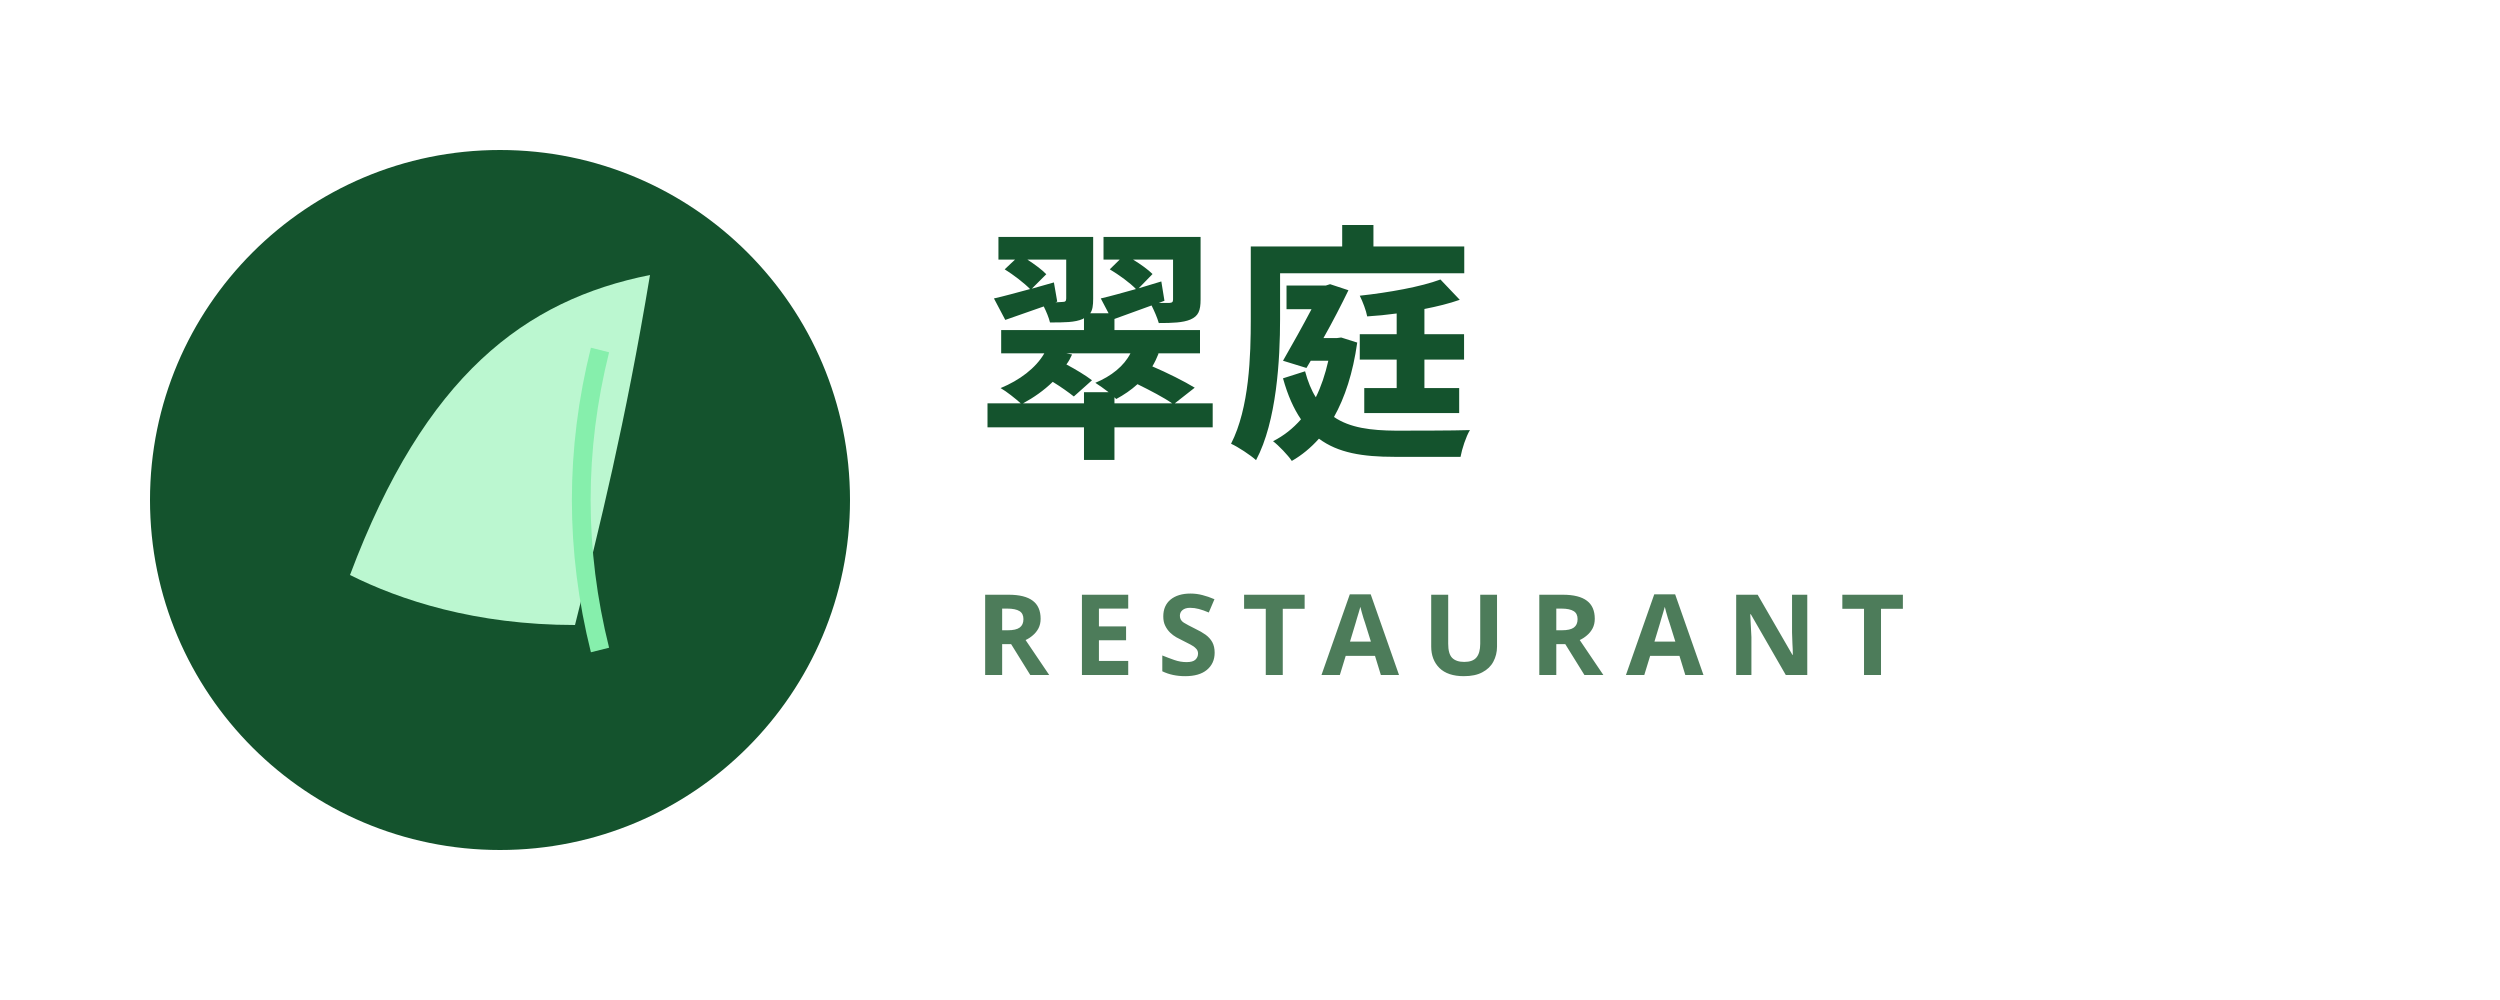
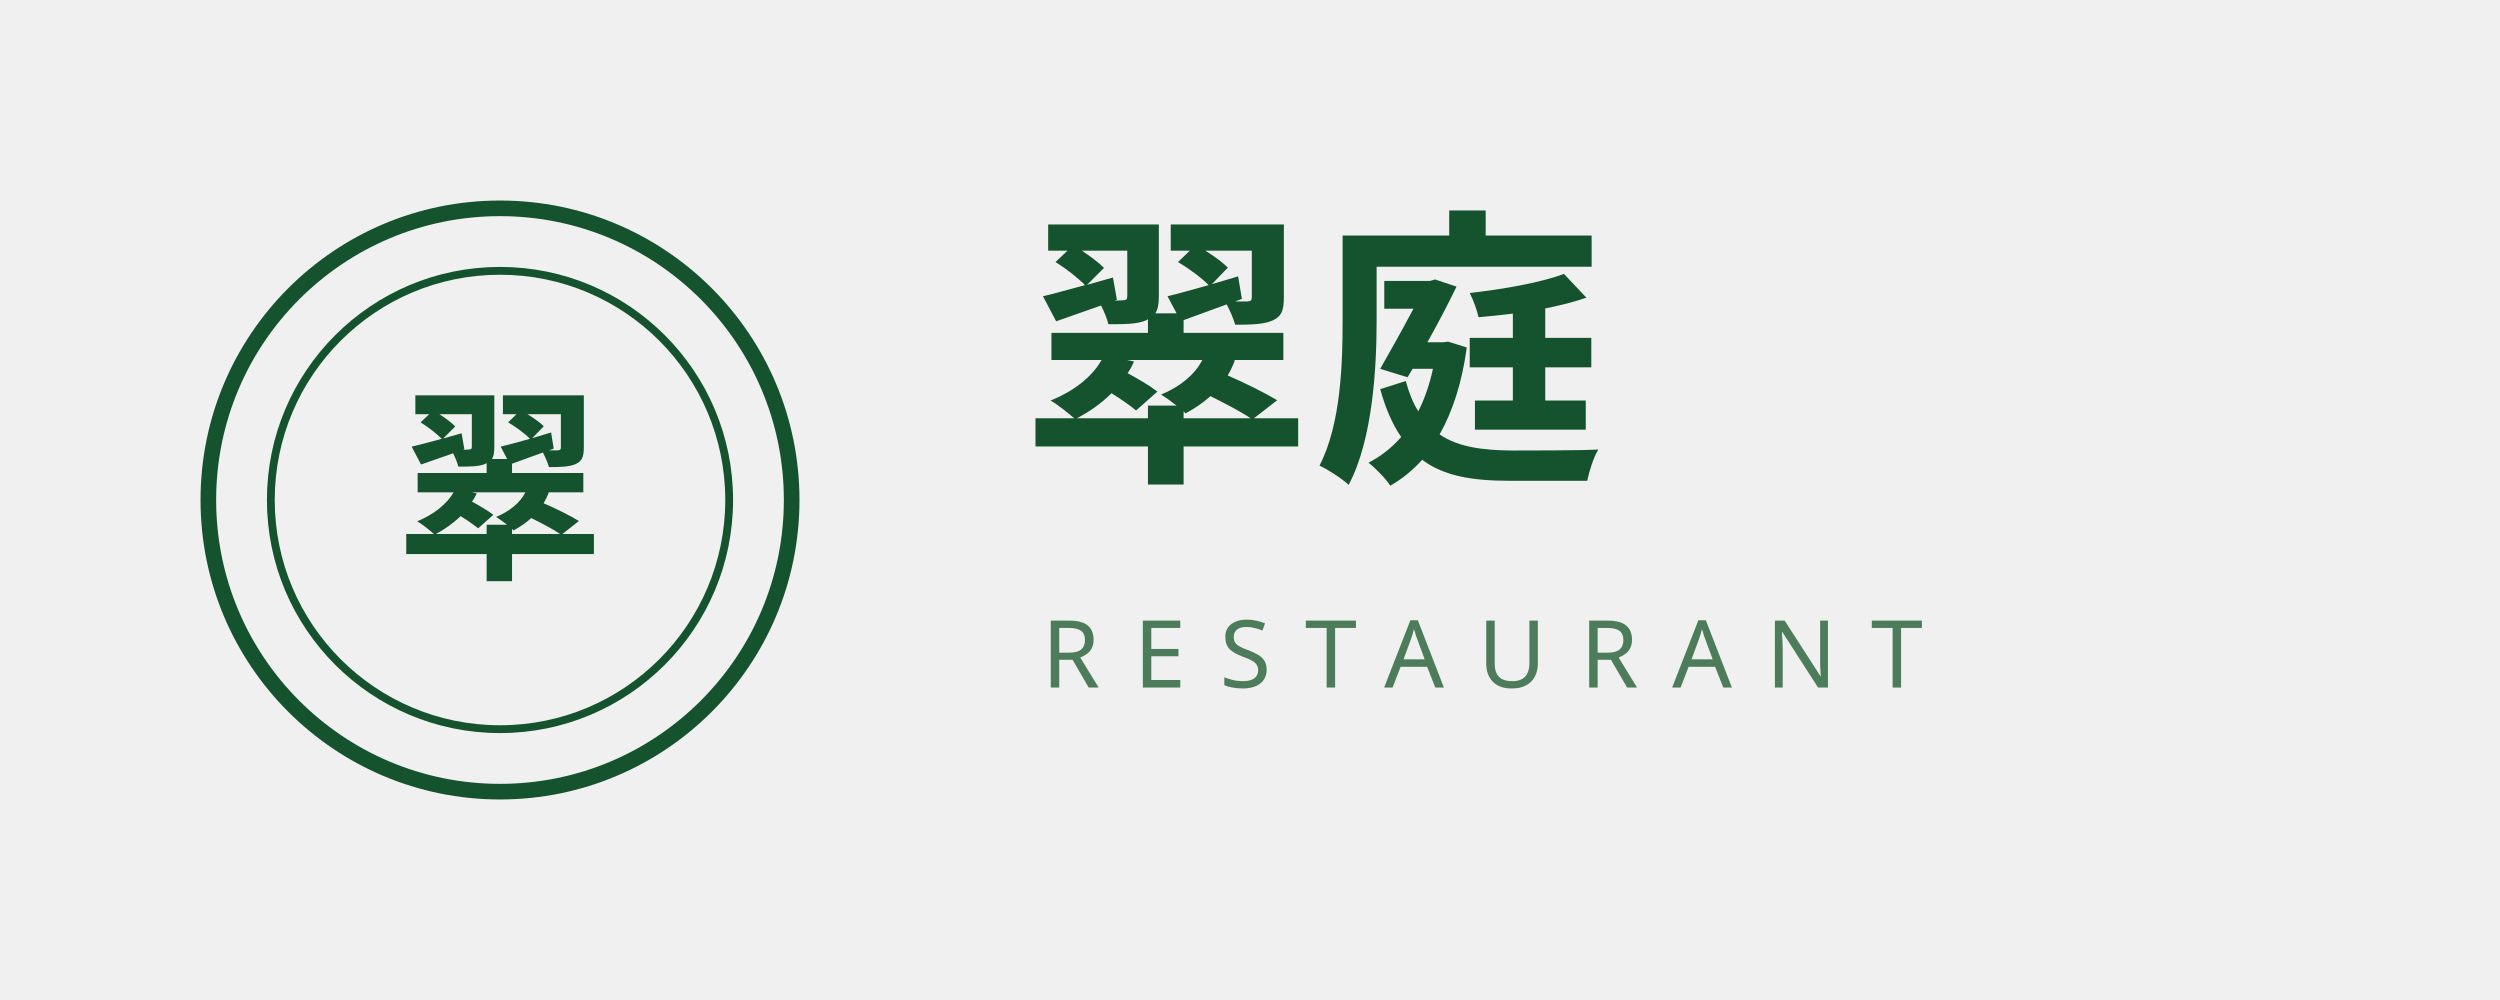
- <svg xmlns="http://www.w3.org/2000/svg" viewBox="0 0 200 80" role="img" aria-label="翠庭">
-   <rect width="200" height="80" fill="#fff" />
-   <circle cx="40" cy="40" r="28" fill="#14532D" />
-   <path d="M28 46c6-16 14-22 24-24-2 12-4 20-6 28-8 0-14-2-18-4z" fill="#BBF7D0" />
-   <path d="M48 28c-2 8-2 16 0 24" stroke="#86EFAC" stroke-width="1.5" fill="none" />
-   <text x="78" y="35" font-family="'Hiragino Sans','Noto Sans JP',sans-serif" font-size="20" font-weight="800" fill="#14532D">翠庭</text>
-   <text x="78" y="54" font-family="'Hiragino Sans','Noto Sans JP',sans-serif" font-size="9" font-weight="600" letter-spacing="0.2em" fill="#4D7C5A">RESTAURANT</text>
+ <svg xmlns="http://www.w3.org/2000/svg" viewBox="0 0 240 96" role="img" aria-label="翠庭 RESTAURANT">
+   <circle cx="48" cy="48" r="28" fill="none" stroke="#14532D" stroke-width="1.5" />
+   <circle cx="48" cy="48" r="22" fill="none" stroke="#14532D" stroke-width="0.75" />
+   <text x="48" y="54" text-anchor="middle" font-family="'Hiragino Mincho ProN', 'Yu Mincho', serif" font-size="20" font-weight="600" fill="#14532D">翠</text>
+   <text x="98" y="44" font-family="'Hiragino Mincho ProN', 'Yu Mincho', serif" font-size="28" font-weight="600" fill="#14532D">翠庭</text>
+   <text x="100" y="66" font-family="'Avenir Next Condensed', 'Avenir Next', sans-serif" font-size="9" font-weight="500" letter-spacing="0.36em" fill="#4D7C5A">RESTAURANT</text>
</svg>
